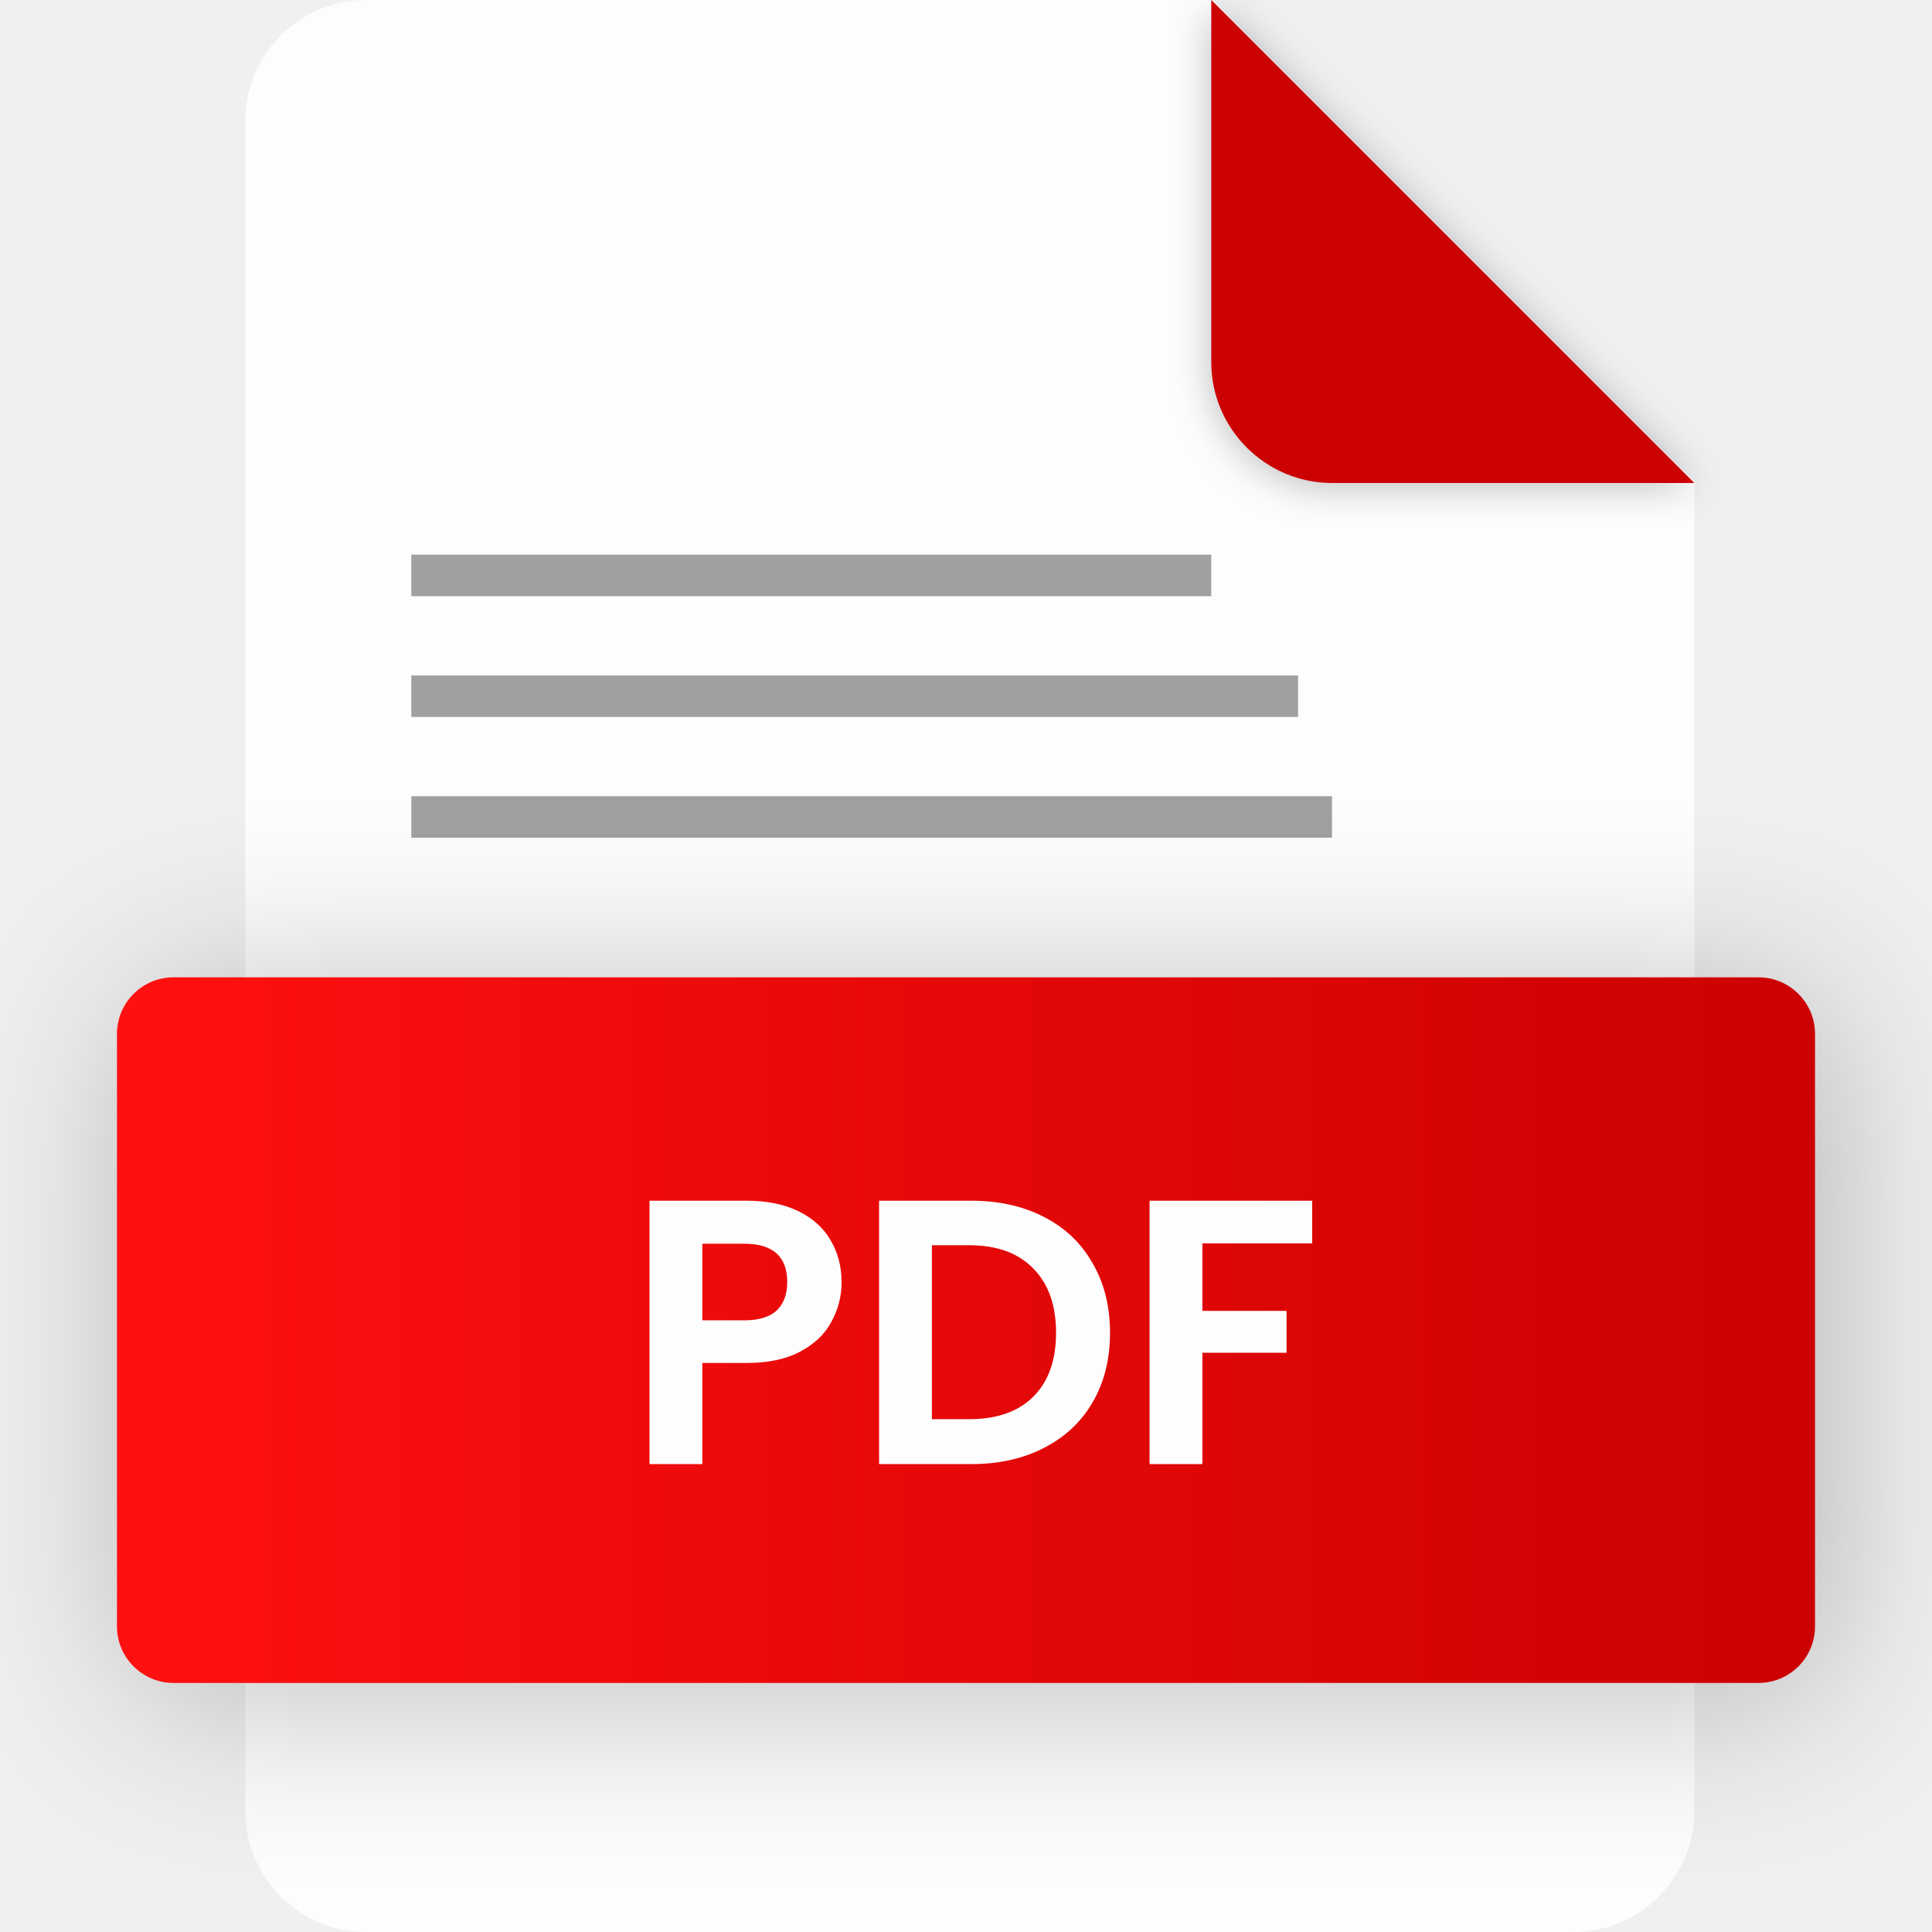
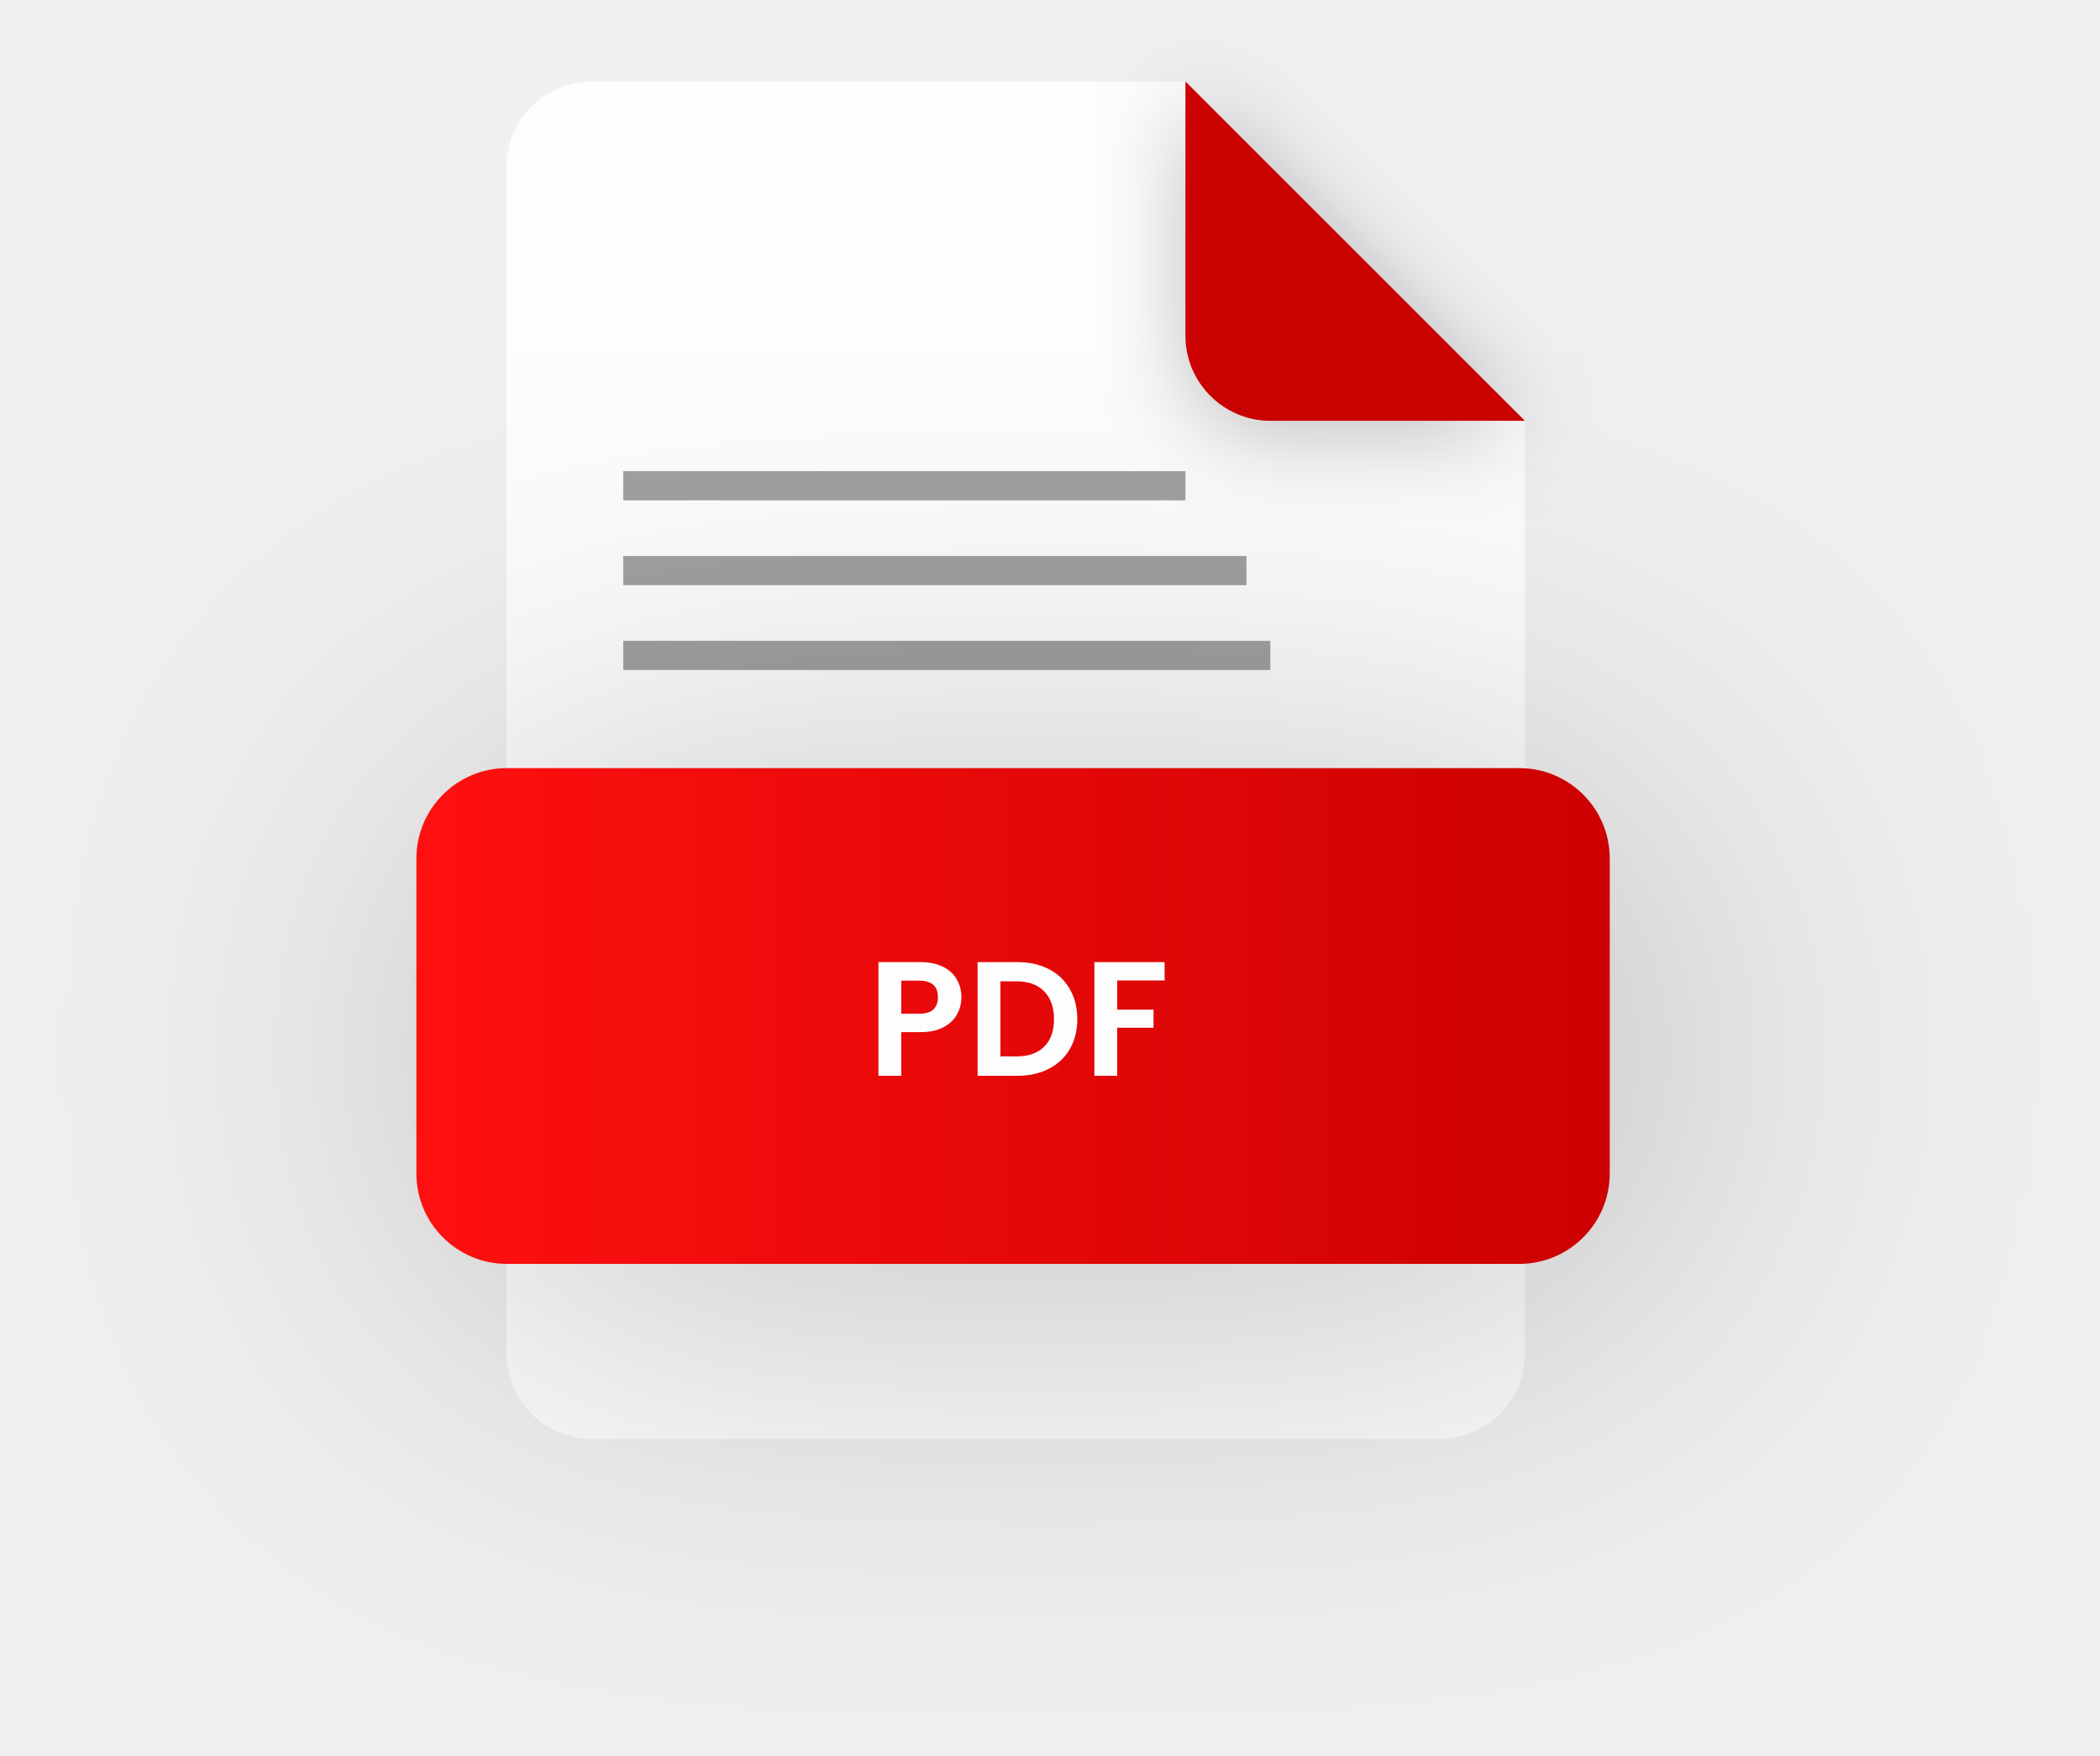
- <svg xmlns="http://www.w3.org/2000/svg" width="512" height="512" viewBox="0 0 512 512" fill="none">
-   <g clip-path="url(#clip0)">
-     <path d="M97 0C79.4 0 65 14.4 65 32V480C65 497.6 79.4 512 97 512H417C434.6 512 449 497.6 449 480V128L321 0H97Z" fill="#FEFDFE" />
-     <g filter="url(#filter0_d)">
-       <path d="M353 128H449L321 0V96C321 113.6 335.4 128 353 128Z" fill="#CC0101" />
-     </g>
-     <g filter="url(#filter1_d)">
-       <path d="M31 274C31 265.716 37.716 259 46 259H466C474.284 259 481 265.716 481 274V431C481 439.284 474.284 446 466 446H46C37.716 446 31 439.284 31 431V274Z" fill="url(#paint0_linear)" />
-     </g>
-     <path d="M223.027 339.8C223.027 343.533 222.127 347.033 220.327 350.3C218.593 353.567 215.827 356.2 212.027 358.2C208.293 360.2 203.56 361.2 197.827 361.2H186.127V388H172.127V318.2H197.827C203.227 318.2 207.827 319.133 211.627 321C215.427 322.867 218.26 325.433 220.127 328.7C222.06 331.967 223.027 335.667 223.027 339.8ZM197.227 349.9C201.093 349.9 203.96 349.033 205.827 347.3C207.693 345.5 208.627 343 208.627 339.8C208.627 333 204.827 329.6 197.227 329.6H186.127V349.9H197.227ZM257.366 318.2C264.7 318.2 271.133 319.633 276.666 322.5C282.266 325.367 286.566 329.467 289.566 334.8C292.633 340.067 294.166 346.2 294.166 353.2C294.166 360.2 292.633 366.333 289.566 371.6C286.566 376.8 282.266 380.833 276.666 383.7C271.133 386.567 264.7 388 257.366 388H232.966V318.2H257.366ZM256.866 376.1C264.2 376.1 269.866 374.1 273.866 370.1C277.866 366.1 279.866 360.467 279.866 353.2C279.866 345.933 277.866 340.267 273.866 336.2C269.866 332.067 264.2 330 256.866 330H246.966V376.1H256.866ZM347.746 318.2V329.5H318.646V347.4H340.946V358.5H318.646V388H304.646V318.2H347.746Z" fill="#FEFDFE" />
-     <rect opacity="0.4" x="109" y="147" width="212" height="11" fill="#121317" />
-     <rect opacity="0.4" x="109" y="179" width="235" height="11" fill="#121317" />
-     <rect opacity="0.4" x="109" y="211" width="244" height="11" fill="#121317" />
+ <svg xmlns="http://www.w3.org/2000/svg" width="232" height="194" viewBox="0 0 232 194" fill="none">
+   <path d="M65.336 9C60.18 9 55.961 13.219 55.961 18.375V149.625C55.961 154.781 60.18 159 65.336 159H159.089C164.246 159 168.464 154.781 168.464 149.625V46.5L130.963 9H65.336Z" fill="#FEFDFE" />
+   <g filter="url(#filter0_d)">
+     <path d="M140.338 46.5H168.464L130.963 9V37.125C130.963 42.281 135.182 46.5 140.338 46.5Z" fill="#CC0101" />
  </g>
+   <g filter="url(#filter1_d)">
+     <rect x="46" y="84.879" width="131.84" height="54.785" rx="10" fill="url(#paint0_linear)" />
+   </g>
+   <path d="M106.21 110.203C106.21 110.875 106.048 111.505 105.724 112.093C105.412 112.681 104.914 113.155 104.23 113.515C103.558 113.875 102.706 114.055 101.674 114.055H99.568V118.879H97.048V106.315H101.674C102.646 106.315 103.474 106.483 104.158 106.819C104.842 107.155 105.352 107.617 105.688 108.205C106.036 108.793 106.21 109.459 106.21 110.203ZM101.566 112.021C102.262 112.021 102.778 111.865 103.114 111.553C103.45 111.229 103.618 110.779 103.618 110.203C103.618 108.979 102.934 108.367 101.566 108.367H99.568V112.021H101.566ZM112.392 106.315C113.712 106.315 114.87 106.573 115.866 107.089C116.874 107.605 117.648 108.343 118.188 109.303C118.74 110.251 119.016 111.355 119.016 112.615C119.016 113.875 118.74 114.979 118.188 115.927C117.648 116.863 116.874 117.589 115.866 118.105C114.87 118.621 113.712 118.879 112.392 118.879H108V106.315H112.392ZM112.302 116.737C113.622 116.737 114.642 116.377 115.362 115.657C116.082 114.937 116.442 113.923 116.442 112.615C116.442 111.307 116.082 110.287 115.362 109.555C114.642 108.811 113.622 108.439 112.302 108.439H110.52V116.737H112.302ZM128.66 106.315V108.349H123.422V111.571H127.436V113.569H123.422V118.879H120.902V106.315H128.66Z" fill="#FEFDFE" />
+   <rect opacity="0.4" x="68.852" y="52.066" width="62.111" height="3.223" fill="#121317" />
+   <rect opacity="0.4" x="68.852" y="61.441" width="68.85" height="3.223" fill="#121317" />
+   <rect opacity="0.4" x="68.852" y="70.816" width="71.487" height="3.223" fill="#121317" />
  <defs>
-     <filter id="filter0_d" x="311" y="-9" width="148" height="148" filterUnits="userSpaceOnUse" color-interpolation-filters="sRGB">
+     <filter id="filter0_d" x="120.963" y="0" width="57.501" height="57.5" filterUnits="userSpaceOnUse" color-interpolation-filters="sRGB">
      <feFlood flood-opacity="0" result="BackgroundImageFix" />
      <feColorMatrix in="SourceAlpha" type="matrix" values="0 0 0 0 0 0 0 0 0 0 0 0 0 0 0 0 0 0 127 0" />
      <feOffset dy="1" />
      <feGaussianBlur stdDeviation="5" />
      <feColorMatrix type="matrix" values="0 0 0 0 0 0 0 0 0 0 0 0 0 0 0 0 0 0 0.25 0" />
      <feBlend mode="normal" in2="BackgroundImageFix" result="effect1_dropShadow" />
      <feBlend mode="normal" in="SourceGraphic" in2="effect1_dropShadow" result="shape" />
    </filter>
-     <filter id="filter1_d" x="-15" y="213" width="550" height="287" filterUnits="userSpaceOnUse" color-interpolation-filters="sRGB">
+     <filter id="filter1_d" x="0" y="38.879" width="231.84" height="154.785" filterUnits="userSpaceOnUse" color-interpolation-filters="sRGB">
      <feFlood flood-opacity="0" result="BackgroundImageFix" />
      <feColorMatrix in="SourceAlpha" type="matrix" values="0 0 0 0 0 0 0 0 0 0 0 0 0 0 0 0 0 0 127 0" />
      <feOffset dx="4" dy="4" />
      <feGaussianBlur stdDeviation="25" />
      <feColorMatrix type="matrix" values="0 0 0 0 0 0 0 0 0 0 0 0 0 0 0 0 0 0 0.25 0" />
      <feBlend mode="normal" in2="BackgroundImageFix" result="effect1_dropShadow" />
      <feBlend mode="normal" in="SourceGraphic" in2="effect1_dropShadow" result="shape" />
    </filter>
-     <linearGradient id="paint0_linear" x1="481" y1="353" x2="31" y2="353" gradientUnits="userSpaceOnUse">
+     <linearGradient id="paint0_linear" x1="177.84" y1="112.418" x2="46" y2="112.418" gradientUnits="userSpaceOnUse">
      <stop stop-color="#CC0101" />
      <stop offset="1" stop-color="#FF1010" />
    </linearGradient>
-     <clipPath id="clip0">
-       <rect width="512" height="512" fill="white" />
-     </clipPath>
  </defs>
</svg>
